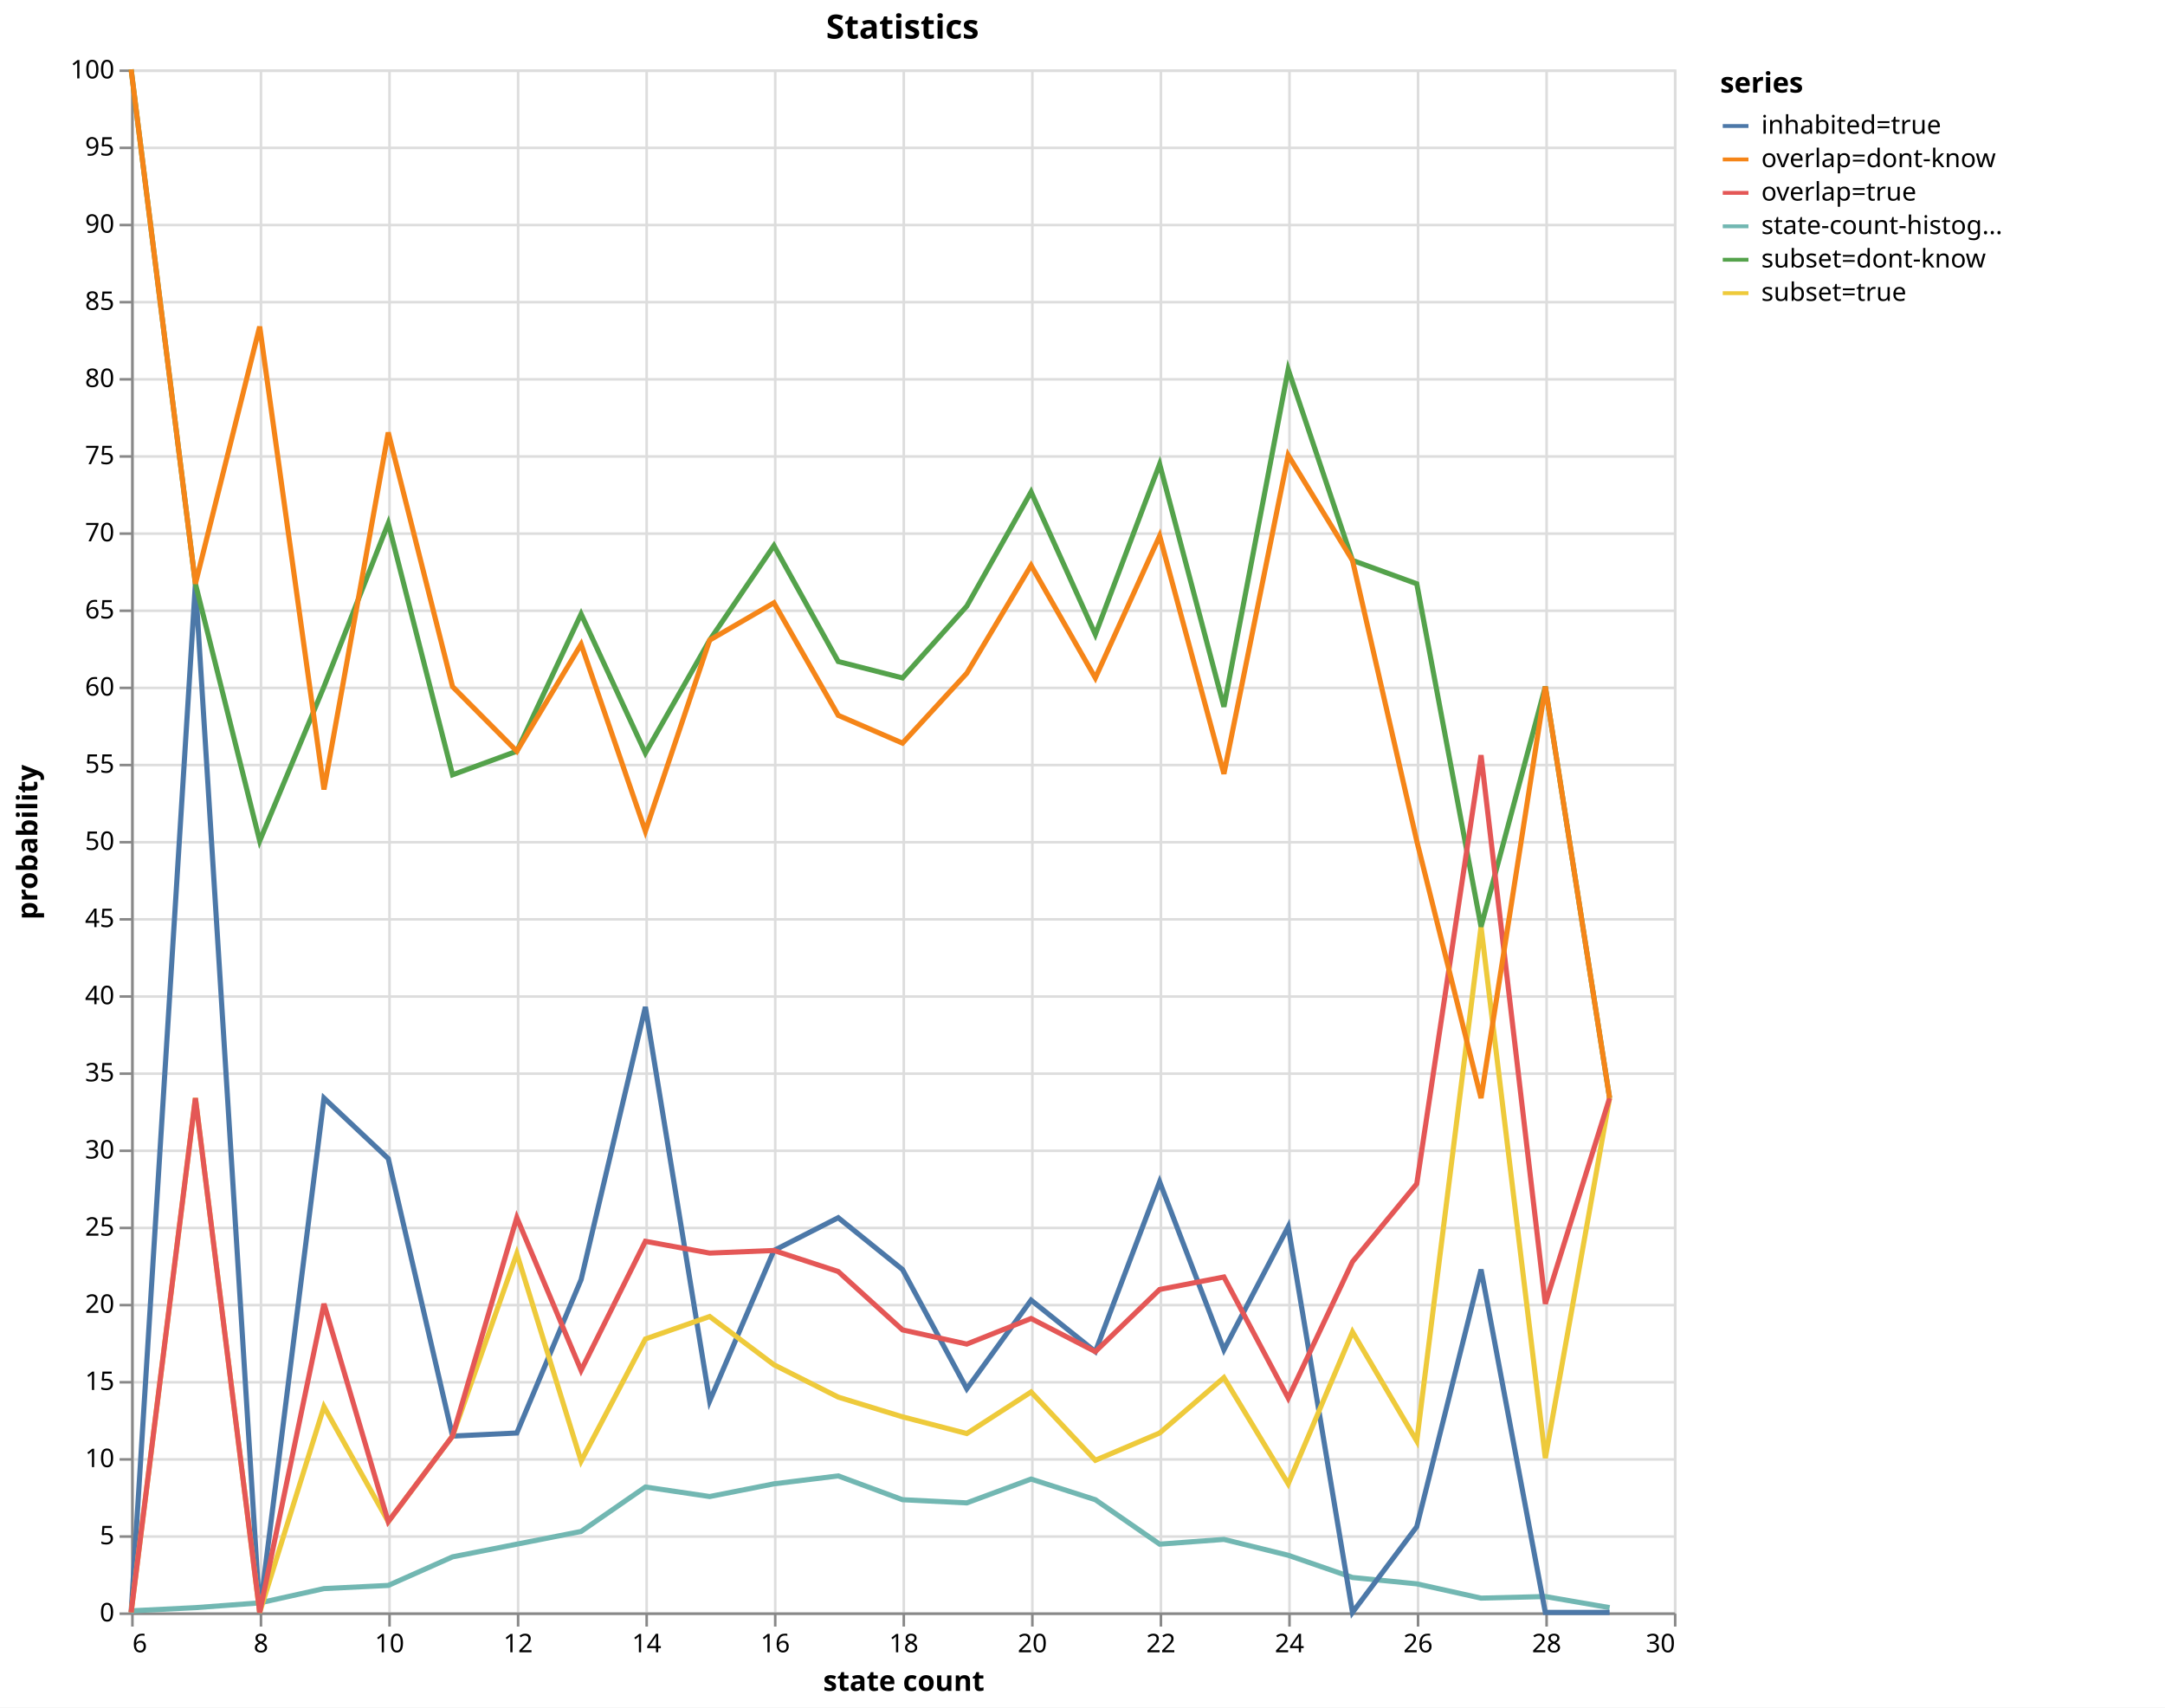
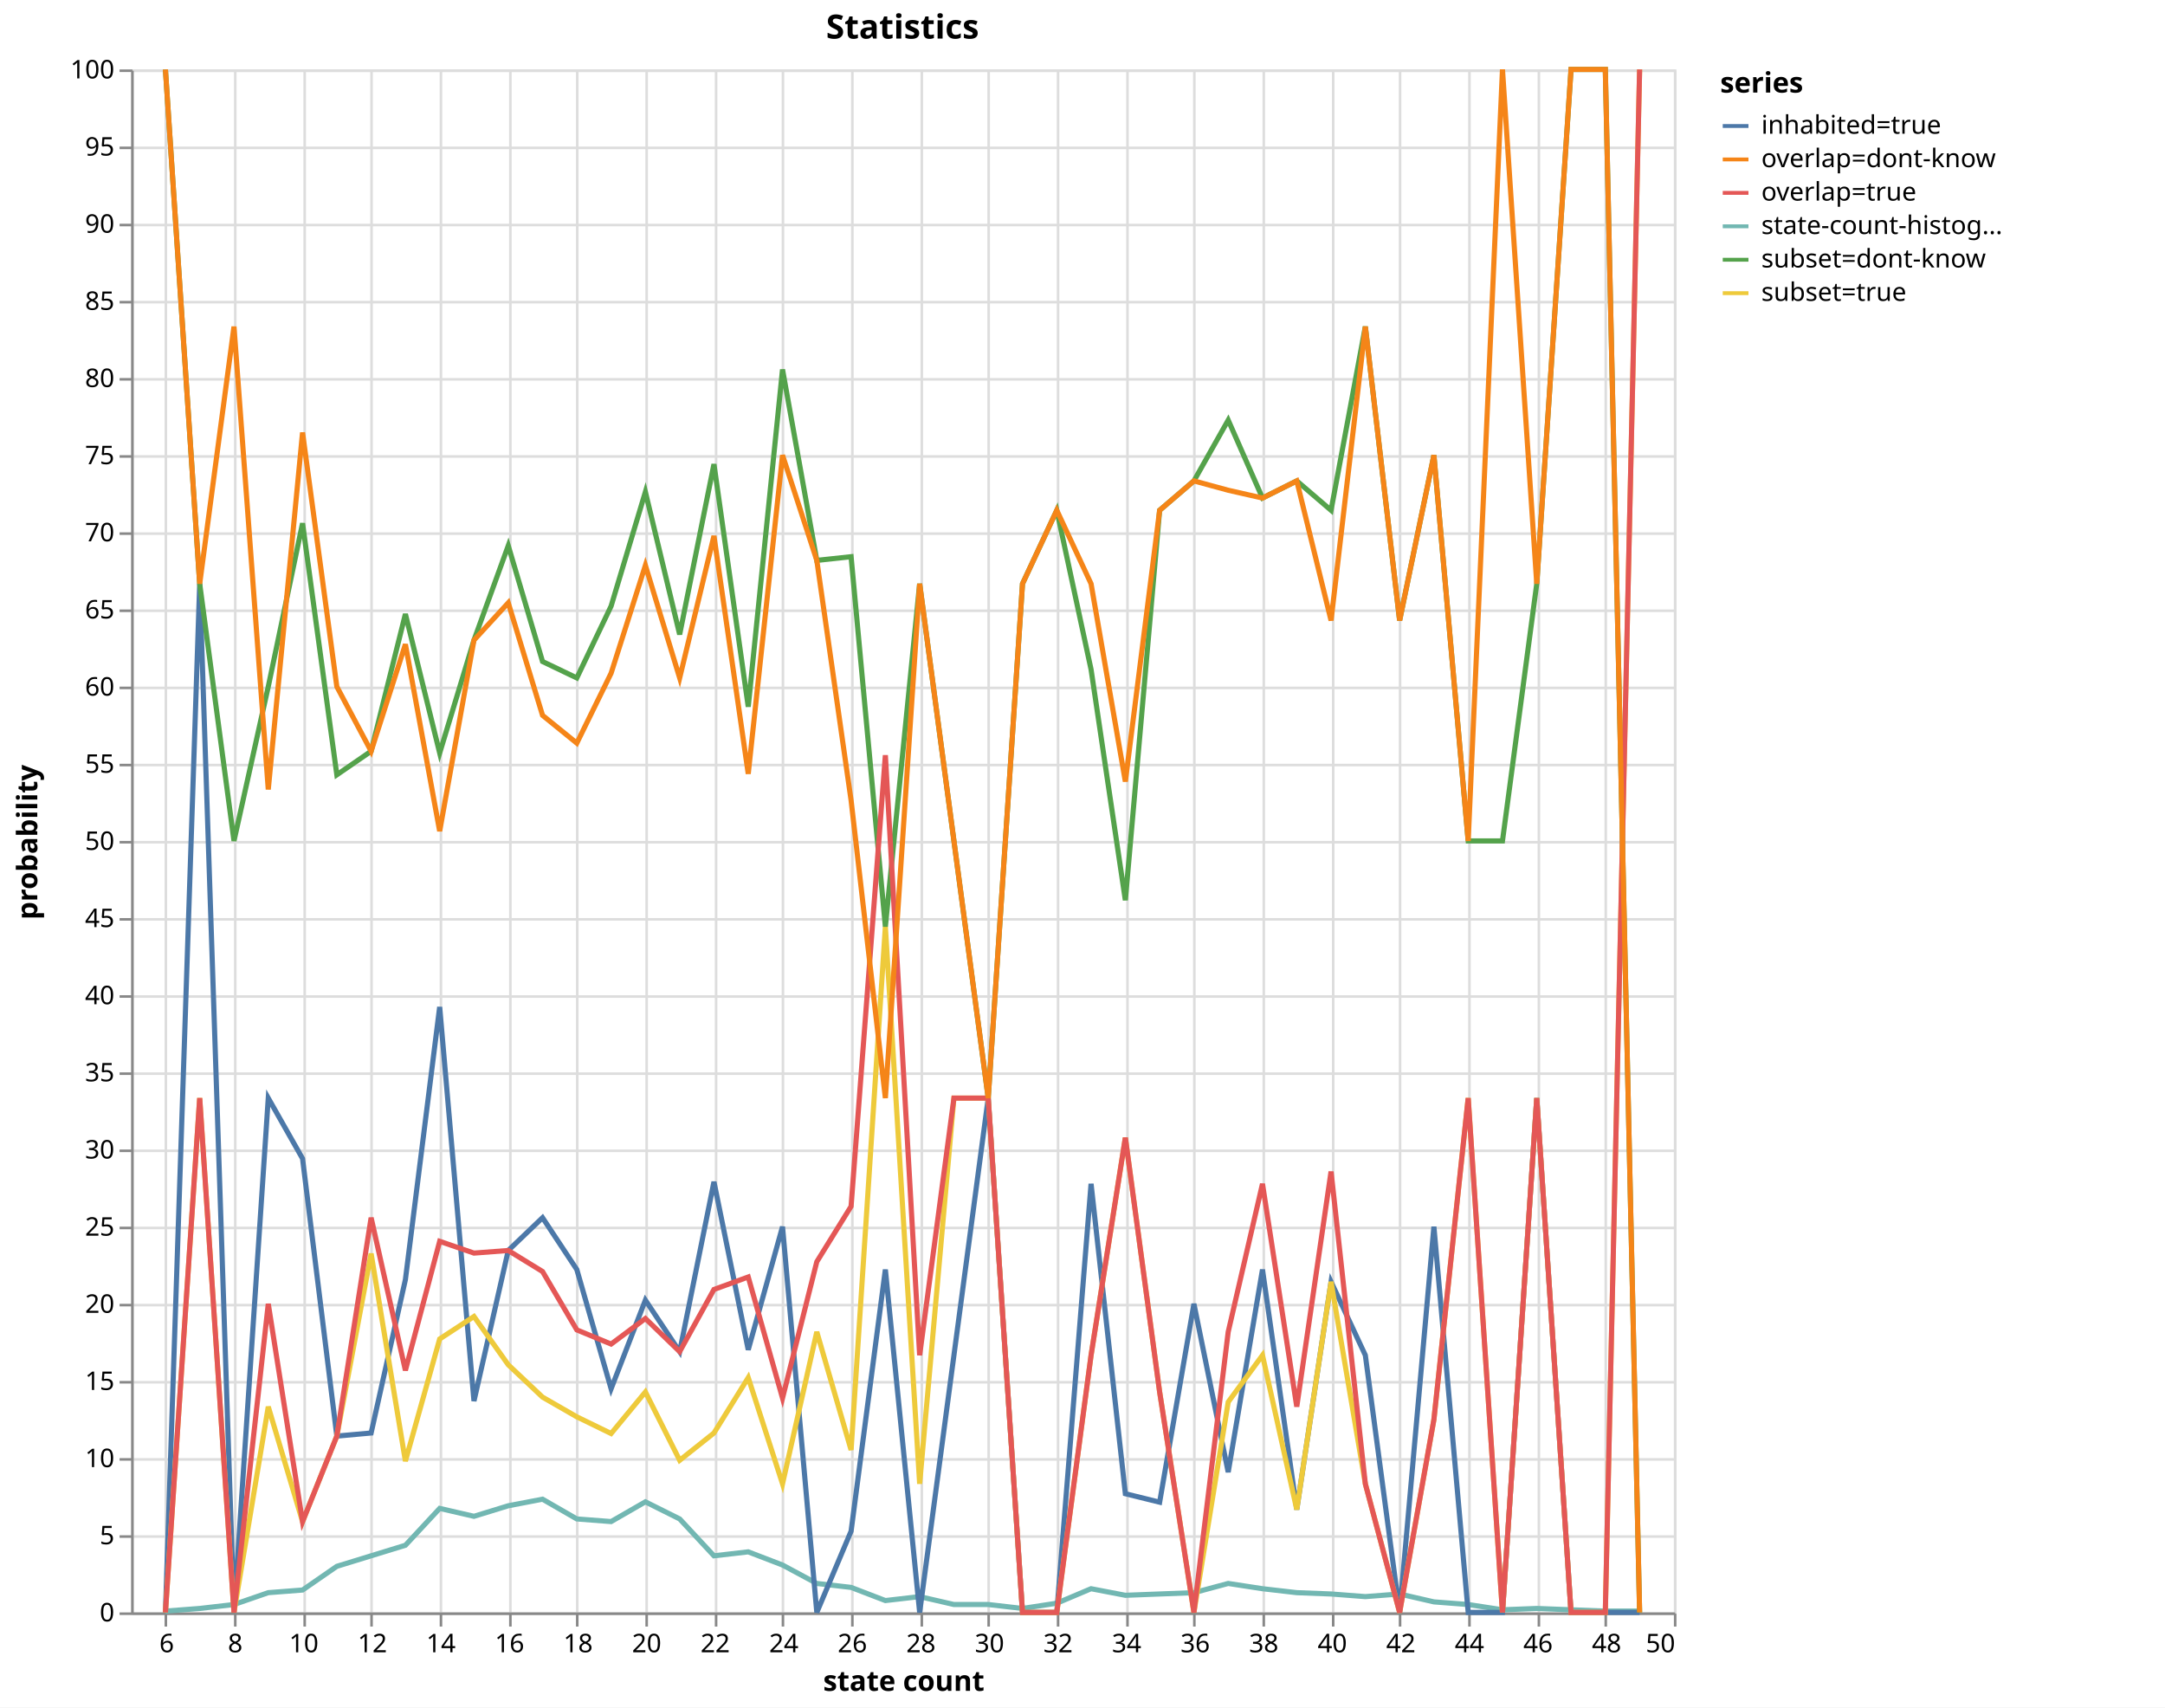
<svg xmlns="http://www.w3.org/2000/svg" class="marks" width="842" height="664" viewBox="0 0 842 664" version="1.1">
  <rect width="842" height="664" style="fill: white;" />
  <g transform="translate(51,27)">
    <g class="mark-group role-frame root">
      <g transform="translate(0,0)">
        <path class="background" d="M0.5,0.5h600v600h-600Z" style="fill: none; stroke: #ddd;" />
        <g>
          <g class="mark-group role-axis">
            <g transform="translate(0.5,600.5)">
              <path class="background" d="M0,0h0v0h0Z" style="pointer-events: none; fill: none;" />
              <g>
                <g class="mark-rule role-axis-grid" style="pointer-events: none;">
-                   <line transform="translate(0,-600)" x2="0" y2="600" style="fill: none; stroke: #ddd; stroke-width: 1; opacity: 1;" />
-                   <line transform="translate(50,-600)" x2="0" y2="600" style="fill: none; stroke: #ddd; stroke-width: 1; opacity: 1;" />
-                   <line transform="translate(100,-600)" x2="0" y2="600" style="fill: none; stroke: #ddd; stroke-width: 1; opacity: 1;" />
-                   <line transform="translate(150,-600)" x2="0" y2="600" style="fill: none; stroke: #ddd; stroke-width: 1; opacity: 1;" />
+                   <line transform="translate(13,-600)" x2="0" y2="600" style="fill: none; stroke: #ddd; stroke-width: 1; opacity: 1;" />
+                   <line transform="translate(40,-600)" x2="0" y2="600" style="fill: none; stroke: #ddd; stroke-width: 1; opacity: 1;" />
+                   <line transform="translate(67,-600)" x2="0" y2="600" style="fill: none; stroke: #ddd; stroke-width: 1; opacity: 1;" />
+                   <line transform="translate(93,-600)" x2="0" y2="600" style="fill: none; stroke: #ddd; stroke-width: 1; opacity: 1;" />
+                   <line transform="translate(120,-600)" x2="0" y2="600" style="fill: none; stroke: #ddd; stroke-width: 1; opacity: 1;" />
+                   <line transform="translate(147,-600)" x2="0" y2="600" style="fill: none; stroke: #ddd; stroke-width: 1; opacity: 1;" />
+                   <line transform="translate(173,-600)" x2="0" y2="600" style="fill: none; stroke: #ddd; stroke-width: 1; opacity: 1;" />
                  <line transform="translate(200,-600)" x2="0" y2="600" style="fill: none; stroke: #ddd; stroke-width: 1; opacity: 1;" />
-                   <line transform="translate(250,-600)" x2="0" y2="600" style="fill: none; stroke: #ddd; stroke-width: 1; opacity: 1;" />
-                   <line transform="translate(300,-600)" x2="0" y2="600" style="fill: none; stroke: #ddd; stroke-width: 1; opacity: 1;" />
-                   <line transform="translate(350,-600)" x2="0" y2="600" style="fill: none; stroke: #ddd; stroke-width: 1; opacity: 1;" />
-                   <line transform="translate(400,-600)" x2="0" y2="600" style="fill: none; stroke: #ddd; stroke-width: 1; opacity: 1;" />
-                   <line transform="translate(450,-600)" x2="0" y2="600" style="fill: none; stroke: #ddd; stroke-width: 1; opacity: 1;" />
-                   <line transform="translate(500,-600)" x2="0" y2="600" style="fill: none; stroke: #ddd; stroke-width: 1; opacity: 1;" />
-                   <line transform="translate(550,-600)" x2="0" y2="600" style="fill: none; stroke: #ddd; stroke-width: 1; opacity: 1;" />
+                   <line transform="translate(227,-600)" x2="0" y2="600" style="fill: none; stroke: #ddd; stroke-width: 1; opacity: 1;" />
+                   <line transform="translate(253,-600)" x2="0" y2="600" style="fill: none; stroke: #ddd; stroke-width: 1; opacity: 1;" />
+                   <line transform="translate(280,-600)" x2="0" y2="600" style="fill: none; stroke: #ddd; stroke-width: 1; opacity: 1;" />
+                   <line transform="translate(307,-600)" x2="0" y2="600" style="fill: none; stroke: #ddd; stroke-width: 1; opacity: 1;" />
+                   <line transform="translate(333,-600)" x2="0" y2="600" style="fill: none; stroke: #ddd; stroke-width: 1; opacity: 1;" />
+                   <line transform="translate(360,-600)" x2="0" y2="600" style="fill: none; stroke: #ddd; stroke-width: 1; opacity: 1;" />
+                   <line transform="translate(387,-600)" x2="0" y2="600" style="fill: none; stroke: #ddd; stroke-width: 1; opacity: 1;" />
+                   <line transform="translate(413,-600)" x2="0" y2="600" style="fill: none; stroke: #ddd; stroke-width: 1; opacity: 1;" />
+                   <line transform="translate(440,-600)" x2="0" y2="600" style="fill: none; stroke: #ddd; stroke-width: 1; opacity: 1;" />
+                   <line transform="translate(467,-600)" x2="0" y2="600" style="fill: none; stroke: #ddd; stroke-width: 1; opacity: 1;" />
+                   <line transform="translate(493,-600)" x2="0" y2="600" style="fill: none; stroke: #ddd; stroke-width: 1; opacity: 1;" />
+                   <line transform="translate(520,-600)" x2="0" y2="600" style="fill: none; stroke: #ddd; stroke-width: 1; opacity: 1;" />
+                   <line transform="translate(547,-600)" x2="0" y2="600" style="fill: none; stroke: #ddd; stroke-width: 1; opacity: 1;" />
+                   <line transform="translate(573,-600)" x2="0" y2="600" style="fill: none; stroke: #ddd; stroke-width: 1; opacity: 1;" />
                  <line transform="translate(600,-600)" x2="0" y2="600" style="fill: none; stroke: #ddd; stroke-width: 1; opacity: 1;" />
                </g>
              </g>
              <path class="foreground" d="" style="pointer-events: none; display: none; fill: none;" />
            </g>
          </g>
          <g class="mark-group role-axis">
            <g transform="translate(0.5,0.5)">
              <path class="background" d="M0,0h0v0h0Z" style="pointer-events: none; fill: none;" />
              <g>
                <g class="mark-rule role-axis-grid" style="pointer-events: none;">
                  <line transform="translate(0,600)" x2="600" y2="0" style="fill: none; stroke: #ddd; stroke-width: 1; opacity: 1;" />
                  <line transform="translate(0,570)" x2="600" y2="0" style="fill: none; stroke: #ddd; stroke-width: 1; opacity: 1;" />
                  <line transform="translate(0,540)" x2="600" y2="0" style="fill: none; stroke: #ddd; stroke-width: 1; opacity: 1;" />
                  <line transform="translate(0,510)" x2="600" y2="0" style="fill: none; stroke: #ddd; stroke-width: 1; opacity: 1;" />
                  <line transform="translate(0,480)" x2="600" y2="0" style="fill: none; stroke: #ddd; stroke-width: 1; opacity: 1;" />
                  <line transform="translate(0,450)" x2="600" y2="0" style="fill: none; stroke: #ddd; stroke-width: 1; opacity: 1;" />
                  <line transform="translate(0,420)" x2="600" y2="0" style="fill: none; stroke: #ddd; stroke-width: 1; opacity: 1;" />
                  <line transform="translate(0,390)" x2="600" y2="0" style="fill: none; stroke: #ddd; stroke-width: 1; opacity: 1;" />
                  <line transform="translate(0,360)" x2="600" y2="0" style="fill: none; stroke: #ddd; stroke-width: 1; opacity: 1;" />
                  <line transform="translate(0,330)" x2="600" y2="0" style="fill: none; stroke: #ddd; stroke-width: 1; opacity: 1;" />
                  <line transform="translate(0,300)" x2="600" y2="0" style="fill: none; stroke: #ddd; stroke-width: 1; opacity: 1;" />
                  <line transform="translate(0,270)" x2="600" y2="0" style="fill: none; stroke: #ddd; stroke-width: 1; opacity: 1;" />
                  <line transform="translate(0,240)" x2="600" y2="0" style="fill: none; stroke: #ddd; stroke-width: 1; opacity: 1;" />
                  <line transform="translate(0,210)" x2="600" y2="0" style="fill: none; stroke: #ddd; stroke-width: 1; opacity: 1;" />
                  <line transform="translate(0,180)" x2="600" y2="0" style="fill: none; stroke: #ddd; stroke-width: 1; opacity: 1;" />
                  <line transform="translate(0,150)" x2="600" y2="0" style="fill: none; stroke: #ddd; stroke-width: 1; opacity: 1;" />
                  <line transform="translate(0,120)" x2="600" y2="0" style="fill: none; stroke: #ddd; stroke-width: 1; opacity: 1;" />
                  <line transform="translate(0,90)" x2="600" y2="0" style="fill: none; stroke: #ddd; stroke-width: 1; opacity: 1;" />
                  <line transform="translate(0,60)" x2="600" y2="0" style="fill: none; stroke: #ddd; stroke-width: 1; opacity: 1;" />
                  <line transform="translate(0,30)" x2="600" y2="0" style="fill: none; stroke: #ddd; stroke-width: 1; opacity: 1;" />
                  <line transform="translate(0,0)" x2="600" y2="0" style="fill: none; stroke: #ddd; stroke-width: 1; opacity: 1;" />
                </g>
              </g>
              <path class="foreground" d="" style="pointer-events: none; display: none; fill: none;" />
            </g>
          </g>
          <g class="mark-group role-axis">
            <g transform="translate(0.5,600.5)">
              <path class="background" d="M0,0h0v0h0Z" style="pointer-events: none; fill: none;" />
              <g>
                <g class="mark-rule role-axis-tick" style="pointer-events: none;">
-                   <line transform="translate(0,0)" x2="0" y2="5" style="fill: none; stroke: #888; stroke-width: 1; opacity: 1;" />
-                   <line transform="translate(50,0)" x2="0" y2="5" style="fill: none; stroke: #888; stroke-width: 1; opacity: 1;" />
-                   <line transform="translate(100,0)" x2="0" y2="5" style="fill: none; stroke: #888; stroke-width: 1; opacity: 1;" />
-                   <line transform="translate(150,0)" x2="0" y2="5" style="fill: none; stroke: #888; stroke-width: 1; opacity: 1;" />
+                   <line transform="translate(13,0)" x2="0" y2="5" style="fill: none; stroke: #888; stroke-width: 1; opacity: 1;" />
+                   <line transform="translate(40,0)" x2="0" y2="5" style="fill: none; stroke: #888; stroke-width: 1; opacity: 1;" />
+                   <line transform="translate(67,0)" x2="0" y2="5" style="fill: none; stroke: #888; stroke-width: 1; opacity: 1;" />
+                   <line transform="translate(93,0)" x2="0" y2="5" style="fill: none; stroke: #888; stroke-width: 1; opacity: 1;" />
+                   <line transform="translate(120,0)" x2="0" y2="5" style="fill: none; stroke: #888; stroke-width: 1; opacity: 1;" />
+                   <line transform="translate(147,0)" x2="0" y2="5" style="fill: none; stroke: #888; stroke-width: 1; opacity: 1;" />
+                   <line transform="translate(173,0)" x2="0" y2="5" style="fill: none; stroke: #888; stroke-width: 1; opacity: 1;" />
                  <line transform="translate(200,0)" x2="0" y2="5" style="fill: none; stroke: #888; stroke-width: 1; opacity: 1;" />
-                   <line transform="translate(250,0)" x2="0" y2="5" style="fill: none; stroke: #888; stroke-width: 1; opacity: 1;" />
-                   <line transform="translate(300,0)" x2="0" y2="5" style="fill: none; stroke: #888; stroke-width: 1; opacity: 1;" />
-                   <line transform="translate(350,0)" x2="0" y2="5" style="fill: none; stroke: #888; stroke-width: 1; opacity: 1;" />
-                   <line transform="translate(400,0)" x2="0" y2="5" style="fill: none; stroke: #888; stroke-width: 1; opacity: 1;" />
-                   <line transform="translate(450,0)" x2="0" y2="5" style="fill: none; stroke: #888; stroke-width: 1; opacity: 1;" />
-                   <line transform="translate(500,0)" x2="0" y2="5" style="fill: none; stroke: #888; stroke-width: 1; opacity: 1;" />
-                   <line transform="translate(550,0)" x2="0" y2="5" style="fill: none; stroke: #888; stroke-width: 1; opacity: 1;" />
+                   <line transform="translate(227,0)" x2="0" y2="5" style="fill: none; stroke: #888; stroke-width: 1; opacity: 1;" />
+                   <line transform="translate(253,0)" x2="0" y2="5" style="fill: none; stroke: #888; stroke-width: 1; opacity: 1;" />
+                   <line transform="translate(280,0)" x2="0" y2="5" style="fill: none; stroke: #888; stroke-width: 1; opacity: 1;" />
+                   <line transform="translate(307,0)" x2="0" y2="5" style="fill: none; stroke: #888; stroke-width: 1; opacity: 1;" />
+                   <line transform="translate(333,0)" x2="0" y2="5" style="fill: none; stroke: #888; stroke-width: 1; opacity: 1;" />
+                   <line transform="translate(360,0)" x2="0" y2="5" style="fill: none; stroke: #888; stroke-width: 1; opacity: 1;" />
+                   <line transform="translate(387,0)" x2="0" y2="5" style="fill: none; stroke: #888; stroke-width: 1; opacity: 1;" />
+                   <line transform="translate(413,0)" x2="0" y2="5" style="fill: none; stroke: #888; stroke-width: 1; opacity: 1;" />
+                   <line transform="translate(440,0)" x2="0" y2="5" style="fill: none; stroke: #888; stroke-width: 1; opacity: 1;" />
+                   <line transform="translate(467,0)" x2="0" y2="5" style="fill: none; stroke: #888; stroke-width: 1; opacity: 1;" />
+                   <line transform="translate(493,0)" x2="0" y2="5" style="fill: none; stroke: #888; stroke-width: 1; opacity: 1;" />
+                   <line transform="translate(520,0)" x2="0" y2="5" style="fill: none; stroke: #888; stroke-width: 1; opacity: 1;" />
+                   <line transform="translate(547,0)" x2="0" y2="5" style="fill: none; stroke: #888; stroke-width: 1; opacity: 1;" />
+                   <line transform="translate(573,0)" x2="0" y2="5" style="fill: none; stroke: #888; stroke-width: 1; opacity: 1;" />
                  <line transform="translate(600,0)" x2="0" y2="5" style="fill: none; stroke: #888; stroke-width: 1; opacity: 1;" />
                </g>
                <g class="mark-text role-axis-label" style="pointer-events: none;">
-                   <text text-anchor="start" transform="translate(0,15)" style="font-family: sans-serif; font-size: 10px; fill: #000; opacity: 1;">6</text>
-                   <text text-anchor="middle" transform="translate(50,15)" style="font-family: sans-serif; font-size: 10px; fill: #000; opacity: 1;">8</text>
-                   <text text-anchor="middle" transform="translate(100,15)" style="font-family: sans-serif; font-size: 10px; fill: #000; opacity: 1;">10</text>
-                   <text text-anchor="middle" transform="translate(150,15)" style="font-family: sans-serif; font-size: 10px; fill: #000; opacity: 1;">12</text>
-                   <text text-anchor="middle" transform="translate(200,15)" style="font-family: sans-serif; font-size: 10px; fill: #000; opacity: 1;">14</text>
-                   <text text-anchor="middle" transform="translate(250,15)" style="font-family: sans-serif; font-size: 10px; fill: #000; opacity: 1;">16</text>
-                   <text text-anchor="middle" transform="translate(300,15)" style="font-family: sans-serif; font-size: 10px; fill: #000; opacity: 1;">18</text>
-                   <text text-anchor="middle" transform="translate(350,15)" style="font-family: sans-serif; font-size: 10px; fill: #000; opacity: 1;">20</text>
-                   <text text-anchor="middle" transform="translate(400,15)" style="font-family: sans-serif; font-size: 10px; fill: #000; opacity: 1;">22</text>
-                   <text text-anchor="middle" transform="translate(450,15)" style="font-family: sans-serif; font-size: 10px; fill: #000; opacity: 1;">24</text>
-                   <text text-anchor="middle" transform="translate(500,15)" style="font-family: sans-serif; font-size: 10px; fill: #000; opacity: 1;">26</text>
-                   <text text-anchor="middle" transform="translate(550,15)" style="font-family: sans-serif; font-size: 10px; fill: #000; opacity: 1;">28</text>
-                   <text text-anchor="end" transform="translate(600,15)" style="font-family: sans-serif; font-size: 10px; fill: #000; opacity: 1;">30</text>
+                   <text text-anchor="middle" transform="translate(13.33333,15)" style="font-family: sans-serif; font-size: 10px; fill: #000; opacity: 1;">6</text>
+                   <text text-anchor="middle" transform="translate(40,15)" style="font-family: sans-serif; font-size: 10px; fill: #000; opacity: 1;">8</text>
+                   <text text-anchor="middle" transform="translate(66.66667,15)" style="font-family: sans-serif; font-size: 10px; fill: #000; opacity: 1;">10</text>
+                   <text text-anchor="middle" transform="translate(93.33333,15)" style="font-family: sans-serif; font-size: 10px; fill: #000; opacity: 1;">12</text>
+                   <text text-anchor="middle" transform="translate(120,15)" style="font-family: sans-serif; font-size: 10px; fill: #000; opacity: 1;">14</text>
+                   <text text-anchor="middle" transform="translate(146.6667,15)" style="font-family: sans-serif; font-size: 10px; fill: #000; opacity: 1;">16</text>
+                   <text text-anchor="middle" transform="translate(173.3333,15)" style="font-family: sans-serif; font-size: 10px; fill: #000; opacity: 1;">18</text>
+                   <text text-anchor="middle" transform="translate(200,15)" style="font-family: sans-serif; font-size: 10px; fill: #000; opacity: 1;">20</text>
+                   <text text-anchor="middle" transform="translate(226.6667,15)" style="font-family: sans-serif; font-size: 10px; fill: #000; opacity: 1;">22</text>
+                   <text text-anchor="middle" transform="translate(253.3333,15)" style="font-family: sans-serif; font-size: 10px; fill: #000; opacity: 1;">24</text>
+                   <text text-anchor="middle" transform="translate(280,15)" style="font-family: sans-serif; font-size: 10px; fill: #000; opacity: 1;">26</text>
+                   <text text-anchor="middle" transform="translate(306.6667,15)" style="font-family: sans-serif; font-size: 10px; fill: #000; opacity: 1;">28</text>
+                   <text text-anchor="middle" transform="translate(333.3333,15)" style="font-family: sans-serif; font-size: 10px; fill: #000; opacity: 1;">30</text>
+                   <text text-anchor="middle" transform="translate(360,15)" style="font-family: sans-serif; font-size: 10px; fill: #000; opacity: 1;">32</text>
+                   <text text-anchor="middle" transform="translate(386.6667,15)" style="font-family: sans-serif; font-size: 10px; fill: #000; opacity: 1;">34</text>
+                   <text text-anchor="middle" transform="translate(413.3333,15)" style="font-family: sans-serif; font-size: 10px; fill: #000; opacity: 1;">36</text>
+                   <text text-anchor="middle" transform="translate(440,15)" style="font-family: sans-serif; font-size: 10px; fill: #000; opacity: 1;">38</text>
+                   <text text-anchor="middle" transform="translate(466.6667,15)" style="font-family: sans-serif; font-size: 10px; fill: #000; opacity: 1;">40</text>
+                   <text text-anchor="middle" transform="translate(493.3333,15)" style="font-family: sans-serif; font-size: 10px; fill: #000; opacity: 1;">42</text>
+                   <text text-anchor="middle" transform="translate(520,15)" style="font-family: sans-serif; font-size: 10px; fill: #000; opacity: 1;">44</text>
+                   <text text-anchor="middle" transform="translate(546.6667,15)" style="font-family: sans-serif; font-size: 10px; fill: #000; opacity: 1;">46</text>
+                   <text text-anchor="middle" transform="translate(573.3333,15)" style="font-family: sans-serif; font-size: 10px; fill: #000; opacity: 1;">48</text>
+                   <text text-anchor="end" transform="translate(600,15)" style="font-family: sans-serif; font-size: 10px; fill: #000; opacity: 1;">50</text>
                </g>
                <g class="mark-rule role-axis-domain" style="pointer-events: none;">
                  <line transform="translate(0,0)" x2="600" y2="0" style="fill: none; stroke: #888; stroke-width: 1; opacity: 1;" />
                </g>
                <g class="mark-text role-axis-title" style="pointer-events: none;">
                  <text text-anchor="middle" transform="translate(300,30)" style="font-family: sans-serif; font-size: 11px; font-weight: bold; fill: #000; opacity: 1;">state count</text>
                </g>
              </g>
              <path class="foreground" d="" style="pointer-events: none; display: none; fill: none;" />
            </g>
          </g>
          <g class="mark-group role-axis">
            <g transform="translate(0.5,0.5)">
              <path class="background" d="M0,0h0v0h0Z" style="pointer-events: none; fill: none;" />
              <g>
                <g class="mark-rule role-axis-tick" style="pointer-events: none;">
                  <line transform="translate(0,600)" x2="-5" y2="0" style="fill: none; stroke: #888; stroke-width: 1; opacity: 1;" />
                  <line transform="translate(0,570)" x2="-5" y2="0" style="fill: none; stroke: #888; stroke-width: 1; opacity: 1;" />
                  <line transform="translate(0,540)" x2="-5" y2="0" style="fill: none; stroke: #888; stroke-width: 1; opacity: 1;" />
                  <line transform="translate(0,510)" x2="-5" y2="0" style="fill: none; stroke: #888; stroke-width: 1; opacity: 1;" />
                  <line transform="translate(0,480)" x2="-5" y2="0" style="fill: none; stroke: #888; stroke-width: 1; opacity: 1;" />
                  <line transform="translate(0,450)" x2="-5" y2="0" style="fill: none; stroke: #888; stroke-width: 1; opacity: 1;" />
                  <line transform="translate(0,420)" x2="-5" y2="0" style="fill: none; stroke: #888; stroke-width: 1; opacity: 1;" />
                  <line transform="translate(0,390)" x2="-5" y2="0" style="fill: none; stroke: #888; stroke-width: 1; opacity: 1;" />
                  <line transform="translate(0,360)" x2="-5" y2="0" style="fill: none; stroke: #888; stroke-width: 1; opacity: 1;" />
                  <line transform="translate(0,330)" x2="-5" y2="0" style="fill: none; stroke: #888; stroke-width: 1; opacity: 1;" />
                  <line transform="translate(0,300)" x2="-5" y2="0" style="fill: none; stroke: #888; stroke-width: 1; opacity: 1;" />
                  <line transform="translate(0,270)" x2="-5" y2="0" style="fill: none; stroke: #888; stroke-width: 1; opacity: 1;" />
                  <line transform="translate(0,240)" x2="-5" y2="0" style="fill: none; stroke: #888; stroke-width: 1; opacity: 1;" />
                  <line transform="translate(0,210)" x2="-5" y2="0" style="fill: none; stroke: #888; stroke-width: 1; opacity: 1;" />
                  <line transform="translate(0,180)" x2="-5" y2="0" style="fill: none; stroke: #888; stroke-width: 1; opacity: 1;" />
                  <line transform="translate(0,150)" x2="-5" y2="0" style="fill: none; stroke: #888; stroke-width: 1; opacity: 1;" />
                  <line transform="translate(0,120)" x2="-5" y2="0" style="fill: none; stroke: #888; stroke-width: 1; opacity: 1;" />
                  <line transform="translate(0,90)" x2="-5" y2="0" style="fill: none; stroke: #888; stroke-width: 1; opacity: 1;" />
                  <line transform="translate(0,60)" x2="-5" y2="0" style="fill: none; stroke: #888; stroke-width: 1; opacity: 1;" />
                  <line transform="translate(0,30)" x2="-5" y2="0" style="fill: none; stroke: #888; stroke-width: 1; opacity: 1;" />
                  <line transform="translate(0,0)" x2="-5" y2="0" style="fill: none; stroke: #888; stroke-width: 1; opacity: 1;" />
                </g>
                <g class="mark-text role-axis-label" style="pointer-events: none;">
                  <text text-anchor="end" transform="translate(-7,603)" style="font-family: sans-serif; font-size: 10px; fill: #000; opacity: 1;">0</text>
                  <text text-anchor="end" transform="translate(-7,573)" style="font-family: sans-serif; font-size: 10px; fill: #000; opacity: 1;">5</text>
                  <text text-anchor="end" transform="translate(-7,543)" style="font-family: sans-serif; font-size: 10px; fill: #000; opacity: 1;">10</text>
                  <text text-anchor="end" transform="translate(-7,513)" style="font-family: sans-serif; font-size: 10px; fill: #000; opacity: 1;">15</text>
                  <text text-anchor="end" transform="translate(-7,483)" style="font-family: sans-serif; font-size: 10px; fill: #000; opacity: 1;">20</text>
                  <text text-anchor="end" transform="translate(-7,453)" style="font-family: sans-serif; font-size: 10px; fill: #000; opacity: 1;">25</text>
                  <text text-anchor="end" transform="translate(-7,423)" style="font-family: sans-serif; font-size: 10px; fill: #000; opacity: 1;">30</text>
                  <text text-anchor="end" transform="translate(-7,393)" style="font-family: sans-serif; font-size: 10px; fill: #000; opacity: 1;">35</text>
                  <text text-anchor="end" transform="translate(-7,363)" style="font-family: sans-serif; font-size: 10px; fill: #000; opacity: 1;">40</text>
                  <text text-anchor="end" transform="translate(-7,333)" style="font-family: sans-serif; font-size: 10px; fill: #000; opacity: 1;">45</text>
                  <text text-anchor="end" transform="translate(-7,303)" style="font-family: sans-serif; font-size: 10px; fill: #000; opacity: 1;">50</text>
                  <text text-anchor="end" transform="translate(-7,273)" style="font-family: sans-serif; font-size: 10px; fill: #000; opacity: 1;">55</text>
                  <text text-anchor="end" transform="translate(-7,243)" style="font-family: sans-serif; font-size: 10px; fill: #000; opacity: 1;">60</text>
                  <text text-anchor="end" transform="translate(-7,213)" style="font-family: sans-serif; font-size: 10px; fill: #000; opacity: 1;">65</text>
                  <text text-anchor="end" transform="translate(-7,183)" style="font-family: sans-serif; font-size: 10px; fill: #000; opacity: 1;">70</text>
                  <text text-anchor="end" transform="translate(-7,153)" style="font-family: sans-serif; font-size: 10px; fill: #000; opacity: 1;">75</text>
                  <text text-anchor="end" transform="translate(-7,123)" style="font-family: sans-serif; font-size: 10px; fill: #000; opacity: 1;">80</text>
                  <text text-anchor="end" transform="translate(-7,93)" style="font-family: sans-serif; font-size: 10px; fill: #000; opacity: 1;">85</text>
                  <text text-anchor="end" transform="translate(-7,63)" style="font-family: sans-serif; font-size: 10px; fill: #000; opacity: 1;">90</text>
                  <text text-anchor="end" transform="translate(-7,33)" style="font-family: sans-serif; font-size: 10px; fill: #000; opacity: 1;">95</text>
                  <text text-anchor="end" transform="translate(-7,3)" style="font-family: sans-serif; font-size: 10px; fill: #000; opacity: 1;">100</text>
                </g>
                <g class="mark-rule role-axis-domain" style="pointer-events: none;">
                  <line transform="translate(0,600)" x2="0" y2="-600" style="fill: none; stroke: #888; stroke-width: 1; opacity: 1;" />
                </g>
                <g class="mark-text role-axis-title" style="pointer-events: none;">
                  <text text-anchor="middle" transform="translate(-35,300) rotate(-90) translate(0,-2)" style="font-family: sans-serif; font-size: 11px; font-weight: bold; fill: #000; opacity: 1;">probability</text>
                </g>
              </g>
              <path class="foreground" d="" style="pointer-events: none; display: none; fill: none;" />
            </g>
          </g>
          <g class="mark-group role-scope pathgroup">
            <g transform="translate(0,0)">
              <path class="background" d="M0,0h600v600h-600Z" style="fill: none;" />
              <g>
                <g class="mark-line role-mark marks">
-                   <path d="M0,599.383L25,598.148L50,596.296L75,590.741L100,589.506L125,578.395L150,573.457L175,568.519L200,551.235L225,554.938L250,550L275,546.914L300,556.173L325,557.407L350,548.148L375,556.173L400,573.457L425,571.605L450,577.778L475,586.42L500,588.889L525,594.444L550,593.827L575,598.148" style="fill: none; stroke: #72b7b2; stroke-width: 2;" />
-                 </g>
-               </g>
-               <path class="foreground" d="" style="display: none; fill: none;" />
-             </g>
-             <g transform="translate(0,0)">
-               <path class="background" d="M0,0h600v600h-600Z" style="fill: none;" />
-               <g>
-                 <g class="mark-line role-mark marks">
-                   <path d="M0,600L25,200L50,600L75,400L100,423.529L125,531.429L150,530.233L175,470.588L200,364.557L225,517.808L250,459.259L275,446.512L300,466.667L325,513.043L350,478.571L375,498.592L400,432.558L425,497.872L450,450L475,600L500,566.667L525,466.667L550,600L575,600" style="fill: none; stroke: #4c78a8; stroke-width: 2;" />
-                 </g>
-               </g>
-               <path class="foreground" d="" style="display: none; fill: none;" />
-             </g>
-             <g transform="translate(0,0)">
-               <path class="background" d="M0,0h600v600h-600Z" style="fill: none;" />
-               <g>
-                 <g class="mark-line role-mark marks">
-                   <path d="M0,600L25,400L50,600L75,520L100,564.706L125,531.429L150,460.465L175,541.176L200,493.671L225,484.932L250,503.704L275,516.279L300,523.944L325,530.435L350,514.286L375,540.845L400,530.233L425,508.696L450,550L475,490.909L500,533.333L525,333.333L550,540L575,400" style="fill: none; stroke: #eeca3b; stroke-width: 2;" />
-                 </g>
-               </g>
-               <path class="foreground" d="" style="display: none; fill: none;" />
-             </g>
-             <g transform="translate(0,0)">
-               <path class="background" d="M0,0h600v600h-600Z" style="fill: none;" />
-               <g>
-                 <g class="mark-line role-mark marks">
-                   <path d="M0,0L25,200L50,300L75,240L100,176.471L125,274.286L150,265.116L175,211.765L200,265.823L225,221.918L250,185.185L275,230.233L300,236.62L325,208.696L350,164.286L375,219.718L400,153.488L425,247.826L450,116.667L475,190.909L500,200L525,333.333L550,240L575,400" style="fill: none; stroke: #54a24b; stroke-width: 2;" />
-                 </g>
-               </g>
-               <path class="foreground" d="" style="display: none; fill: none;" />
-             </g>
-             <g transform="translate(0,0)">
-               <path class="background" d="M0,0h600v600h-600Z" style="fill: none;" />
-               <g>
-                 <g class="mark-line role-mark marks">
-                   <path d="M0,600L25,400L50,600L75,480L100,564.706L125,531.429L150,446.512L175,505.882L200,455.696L225,460.274L250,459.259L275,467.442L300,490.141L325,495.652L350,485.714L375,498.592L400,474.419L425,469.565L450,516.667L475,463.636L500,433.333L525,266.667L550,480L575,400" style="fill: none; stroke: #e45756; stroke-width: 2;" />
-                 </g>
-               </g>
-               <path class="foreground" d="" style="display: none; fill: none;" />
-             </g>
-             <g transform="translate(0,0)">
-               <path class="background" d="M0,0h600v600h-600Z" style="fill: none;" />
-               <g>
-                 <g class="mark-line role-mark marks">
-                   <path d="M0,0L25,200L50,100L75,280L100,141.176L125,240L150,265.116L175,223.529L200,296.203L225,221.918L250,207.407L275,251.163L300,261.972L325,234.783L350,192.857L375,236.62L400,181.395L425,273.913L450,150L475,190.909L500,300L525,400L550,240L575,400" style="fill: none; stroke: #f58518; stroke-width: 2;" />
+                   <path d="M13.333,599.488L26.667,598.464L40,596.928L53.333,592.321L66.667,591.297L80,582.082L93.333,577.986L106.667,573.891L120,559.556L133.333,562.628L146.667,558.532L160,555.973L173.333,563.652L186.667,564.676L200,556.997L213.333,563.652L226.667,577.986L240,576.451L253.333,581.57L266.667,588.737L280,590.273L293.333,595.392L306.667,593.857L320,596.928L333.333,596.928L346.667,598.464L360,596.416L373.333,590.785L386.667,593.345L400,592.833L413.333,592.321L426.667,588.737L440,590.785L453.333,592.321L466.667,592.833L480,593.857L493.333,592.833L506.667,595.904L520,596.928L533.333,598.976L546.667,598.464L560,598.976L573.333,599.488L586.667,599.488" style="fill: none; stroke: #72b7b2; stroke-width: 2;" />
+                 </g>
+               </g>
+               <path class="foreground" d="" style="display: none; fill: none;" />
+             </g>
+             <g transform="translate(0,0)">
+               <path class="background" d="M0,0h600v600h-600Z" style="fill: none;" />
+               <g>
+                 <g class="mark-line role-mark marks">
+                   <path d="M13.333,600L26.667,200L40,600L53.333,400L66.667,423.529L80,531.429L93.333,530.233L106.667,470.588L120,364.557L133.333,517.808L146.667,459.259L160,446.512L173.333,466.667L186.667,513.043L200,478.571L213.333,498.592L226.667,432.558L240,497.872L253.333,450L266.667,600L280,568.421L293.333,466.667L306.667,600L320,500L333.333,400L346.667,600L360,600L373.333,433.333L386.667,553.846L400,557.143L413.333,480L426.667,545.455L440,466.667L453.333,560L466.667,471.429L480,500L493.333,600L506.667,450L520,600L533.333,600L546.667,400L560,600L573.333,600L586.667,600" style="fill: none; stroke: #4c78a8; stroke-width: 2;" />
+                 </g>
+               </g>
+               <path class="foreground" d="" style="display: none; fill: none;" />
+             </g>
+             <g transform="translate(0,0)">
+               <path class="background" d="M0,0h600v600h-600Z" style="fill: none;" />
+               <g>
+                 <g class="mark-line role-mark marks">
+                   <path d="M13.333,600L26.667,400L40,600L53.333,520L66.667,564.706L80,531.429L93.333,460.465L106.667,541.176L120,493.671L133.333,484.932L146.667,503.704L160,516.279L173.333,523.944L186.667,530.435L200,514.286L213.333,540.845L226.667,530.233L240,508.696L253.333,550L266.667,490.909L280,536.842L293.333,333.333L306.667,550L320,400L333.333,400L346.667,600L360,600L373.333,500L386.667,415.385L400,514.286L413.333,600L426.667,518.182L440,500L453.333,560L466.667,471.429L480,550L493.333,600L506.667,525L520,400L533.333,600L546.667,400L560,600L573.333,600L586.667,0" style="fill: none; stroke: #eeca3b; stroke-width: 2;" />
+                 </g>
+               </g>
+               <path class="foreground" d="" style="display: none; fill: none;" />
+             </g>
+             <g transform="translate(0,0)">
+               <path class="background" d="M0,0h600v600h-600Z" style="fill: none;" />
+               <g>
+                 <g class="mark-line role-mark marks">
+                   <path d="M13.333,0L26.667,200L40,300L53.333,240L66.667,176.471L80,274.286L93.333,265.116L106.667,211.765L120,265.823L133.333,221.918L146.667,185.185L160,230.233L173.333,236.62L186.667,208.696L200,164.286L213.333,219.718L226.667,153.488L240,247.826L253.333,116.667L266.667,190.909L280,189.474L293.333,333.333L306.667,200L320,300L333.333,400L346.667,200L360,171.429L373.333,233.333L386.667,323.077L400,171.429L413.333,160L426.667,136.364L440,166.667L453.333,160L466.667,171.429L480,100L493.333,214.286L506.667,150L520,300L533.333,300L546.667,200L560,0L573.333,0L586.667,600" style="fill: none; stroke: #54a24b; stroke-width: 2;" />
+                 </g>
+               </g>
+               <path class="foreground" d="" style="display: none; fill: none;" />
+             </g>
+             <g transform="translate(0,0)">
+               <path class="background" d="M0,0h600v600h-600Z" style="fill: none;" />
+               <g>
+                 <g class="mark-line role-mark marks">
+                   <path d="M13.333,600L26.667,400L40,600L53.333,480L66.667,564.706L80,531.429L93.333,446.512L106.667,505.882L120,455.696L133.333,460.274L146.667,459.259L160,467.442L173.333,490.141L186.667,495.652L200,485.714L213.333,498.592L226.667,474.419L240,469.565L253.333,516.667L266.667,463.636L280,442.105L293.333,266.667L306.667,500L320,400L333.333,400L346.667,600L360,600L373.333,500L386.667,415.385L400,514.286L413.333,600L426.667,490.909L440,433.333L453.333,520L466.667,428.571L480,550L493.333,600L506.667,525L520,400L533.333,600L546.667,400L560,600L573.333,600L586.667,0" style="fill: none; stroke: #e45756; stroke-width: 2;" />
+                 </g>
+               </g>
+               <path class="foreground" d="" style="display: none; fill: none;" />
+             </g>
+             <g transform="translate(0,0)">
+               <path class="background" d="M0,0h600v600h-600Z" style="fill: none;" />
+               <g>
+                 <g class="mark-line role-mark marks">
+                   <path d="M13.333,0L26.667,200L40,100L53.333,280L66.667,141.176L80,240L93.333,265.116L106.667,223.529L120,296.203L133.333,221.918L146.667,207.407L160,251.163L173.333,261.972L186.667,234.783L200,192.857L213.333,236.62L226.667,181.395L240,273.913L253.333,150L266.667,190.909L280,284.211L293.333,400L306.667,200L320,300L333.333,400L346.667,200L360,171.429L373.333,200L386.667,276.923L400,171.429L413.333,160L426.667,163.636L440,166.667L453.333,160L466.667,214.286L480,100L493.333,214.286L506.667,150L520,300L533.333,0L546.667,200L560,0L573.333,0L586.667,600" style="fill: none; stroke: #f58518; stroke-width: 2;" />
                </g>
              </g>
              <path class="foreground" d="" style="display: none; fill: none;" />
            </g>
          </g>
          <g class="mark-group role-legend">
            <g transform="translate(618,0)">
              <path class="background" d="M0,0h168v92h-168Z" style="pointer-events: none; fill: none;" />
              <g>
                <g class="mark-group role-legend-entry">
                  <g transform="translate(0,16)">
                    <path class="background" d="M0,0h0v0h0Z" style="pointer-events: none; fill: none;" />
                    <g>
                      <g class="mark-group role-scope">
                        <g transform="translate(0,0)">
                          <path class="background" d="M0,0h168v11h-168Z" style="pointer-events: none; fill: none; opacity: 1;" />
                          <g>
                            <g class="mark-symbol role-legend-symbol" style="pointer-events: none;">
                              <path transform="translate(6,6)" d="M-5,0L5,0" style="fill: none; stroke: #4c78a8; stroke-width: 1.5; opacity: 1;" />
                            </g>
                            <g class="mark-text role-legend-label" style="pointer-events: none;">
                              <text text-anchor="start" transform="translate(16,9)" style="font-family: sans-serif; font-size: 10px; fill: #000; opacity: 1;">inhabited=true</text>
                            </g>
                          </g>
                          <path class="foreground" d="" style="pointer-events: none; display: none; fill: none;" />
                        </g>
                        <g transform="translate(0,13)">
                          <path class="background" d="M0,0h168v11h-168Z" style="pointer-events: none; fill: none; opacity: 1;" />
                          <g>
                            <g class="mark-symbol role-legend-symbol" style="pointer-events: none;">
                              <path transform="translate(6,6)" d="M-5,0L5,0" style="fill: none; stroke: #f58518; stroke-width: 1.5; opacity: 1;" />
                            </g>
                            <g class="mark-text role-legend-label" style="pointer-events: none;">
                              <text text-anchor="start" transform="translate(16,9)" style="font-family: sans-serif; font-size: 10px; fill: #000; opacity: 1;">overlap=dont-know</text>
                            </g>
                          </g>
                          <path class="foreground" d="" style="pointer-events: none; display: none; fill: none;" />
                        </g>
                        <g transform="translate(0,26)">
                          <path class="background" d="M0,0h168v11h-168Z" style="pointer-events: none; fill: none; opacity: 1;" />
                          <g>
                            <g class="mark-symbol role-legend-symbol" style="pointer-events: none;">
                              <path transform="translate(6,6)" d="M-5,0L5,0" style="fill: none; stroke: #e45756; stroke-width: 1.5; opacity: 1;" />
                            </g>
                            <g class="mark-text role-legend-label" style="pointer-events: none;">
                              <text text-anchor="start" transform="translate(16,9)" style="font-family: sans-serif; font-size: 10px; fill: #000; opacity: 1;">overlap=true</text>
                            </g>
                          </g>
                          <path class="foreground" d="" style="pointer-events: none; display: none; fill: none;" />
                        </g>
                        <g transform="translate(0,39)">
                          <path class="background" d="M0,0h168v11h-168Z" style="pointer-events: none; fill: none; opacity: 1;" />
                          <g>
                            <g class="mark-symbol role-legend-symbol" style="pointer-events: none;">
                              <path transform="translate(6,6)" d="M-5,0L5,0" style="fill: none; stroke: #72b7b2; stroke-width: 1.5; opacity: 1;" />
                            </g>
                            <g class="mark-text role-legend-label" style="pointer-events: none;">
                              <text text-anchor="start" transform="translate(16,9)" style="font-family: sans-serif; font-size: 10px; fill: #000; opacity: 1;">state-count-histog…</text>
                            </g>
                          </g>
                          <path class="foreground" d="" style="pointer-events: none; display: none; fill: none;" />
                        </g>
                        <g transform="translate(0,52)">
                          <path class="background" d="M0,0h168v11h-168Z" style="pointer-events: none; fill: none; opacity: 1;" />
                          <g>
                            <g class="mark-symbol role-legend-symbol" style="pointer-events: none;">
                              <path transform="translate(6,6)" d="M-5,0L5,0" style="fill: none; stroke: #54a24b; stroke-width: 1.5; opacity: 1;" />
                            </g>
                            <g class="mark-text role-legend-label" style="pointer-events: none;">
                              <text text-anchor="start" transform="translate(16,9)" style="font-family: sans-serif; font-size: 10px; fill: #000; opacity: 1;">subset=dont-know</text>
                            </g>
                          </g>
                          <path class="foreground" d="" style="pointer-events: none; display: none; fill: none;" />
                        </g>
                        <g transform="translate(0,65)">
                          <path class="background" d="M0,0h168v11h-168Z" style="pointer-events: none; fill: none; opacity: 1;" />
                          <g>
                            <g class="mark-symbol role-legend-symbol" style="pointer-events: none;">
                              <path transform="translate(6,6)" d="M-5,0L5,0" style="fill: none; stroke: #eeca3b; stroke-width: 1.5; opacity: 1;" />
                            </g>
                            <g class="mark-text role-legend-label" style="pointer-events: none;">
                              <text text-anchor="start" transform="translate(16,9)" style="font-family: sans-serif; font-size: 10px; fill: #000; opacity: 1;">subset=true</text>
                            </g>
                          </g>
                          <path class="foreground" d="" style="pointer-events: none; display: none; fill: none;" />
                        </g>
                      </g>
                    </g>
                    <path class="foreground" d="" style="pointer-events: none; display: none; fill: none;" />
                  </g>
                </g>
                <g class="mark-text role-legend-title" style="pointer-events: none;">
                  <text text-anchor="start" transform="translate(0,9)" style="font-family: sans-serif; font-size: 11px; font-weight: bold; fill: #000; opacity: 1;">series</text>
                </g>
              </g>
              <path class="foreground" d="" style="pointer-events: none; display: none; fill: none;" />
            </g>
          </g>
          <g class="mark-group role-title">
            <g transform="translate(300,-22)">
              <path class="background" d="M0,0h0v0h0Z" style="pointer-events: none; fill: none;" />
              <g>
                <g class="mark-text role-title-text" style="pointer-events: none;">
                  <text text-anchor="middle" transform="translate(0,10)" style="font-family: sans-serif; font-size: 13px; font-weight: bold; fill: #000; opacity: 1;">Statistics</text>
                </g>
              </g>
              <path class="foreground" d="" style="pointer-events: none; display: none; fill: none;" />
            </g>
          </g>
        </g>
        <path class="foreground" d="" style="display: none; fill: none;" />
      </g>
    </g>
  </g>
</svg>
